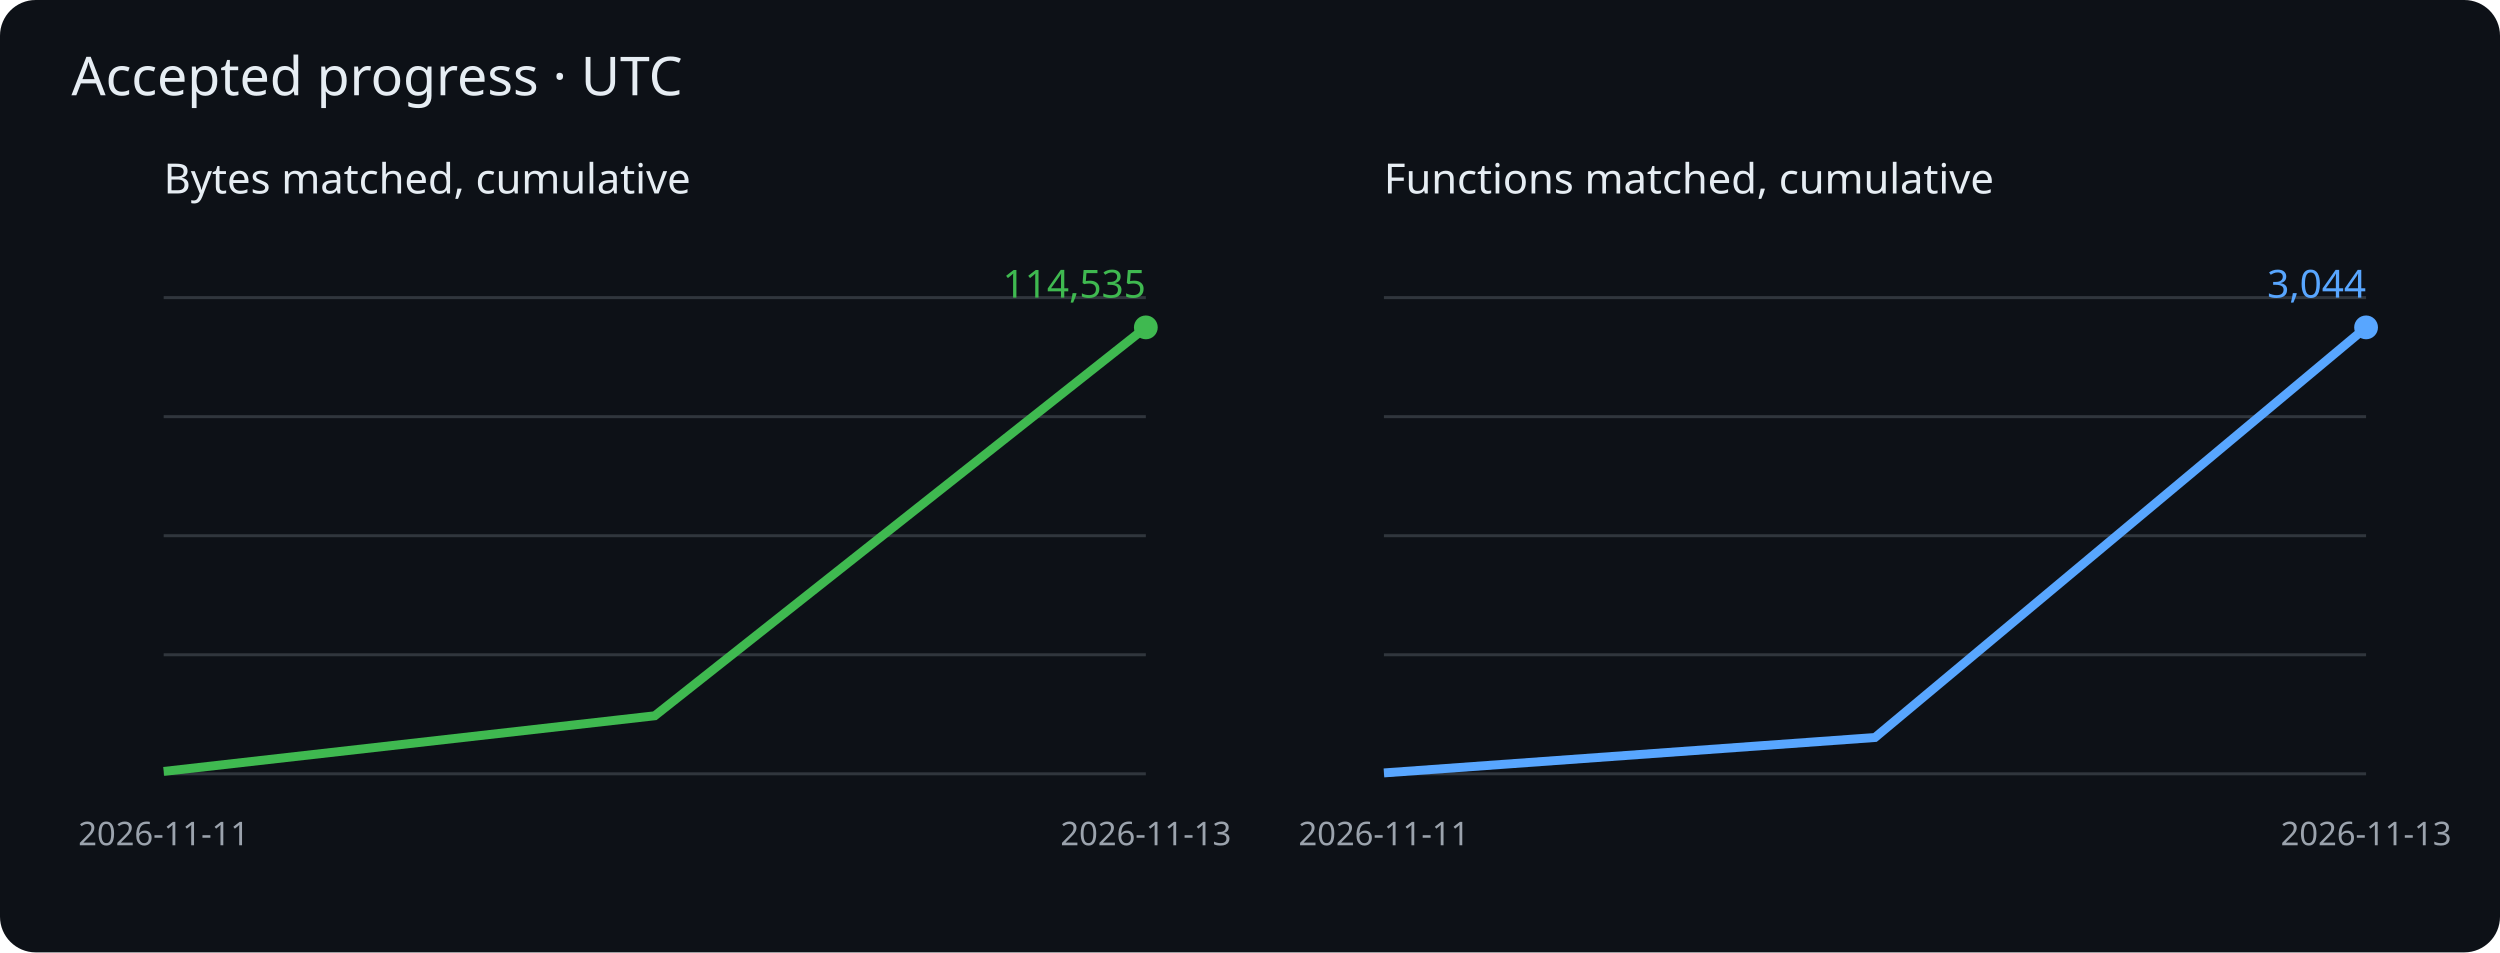
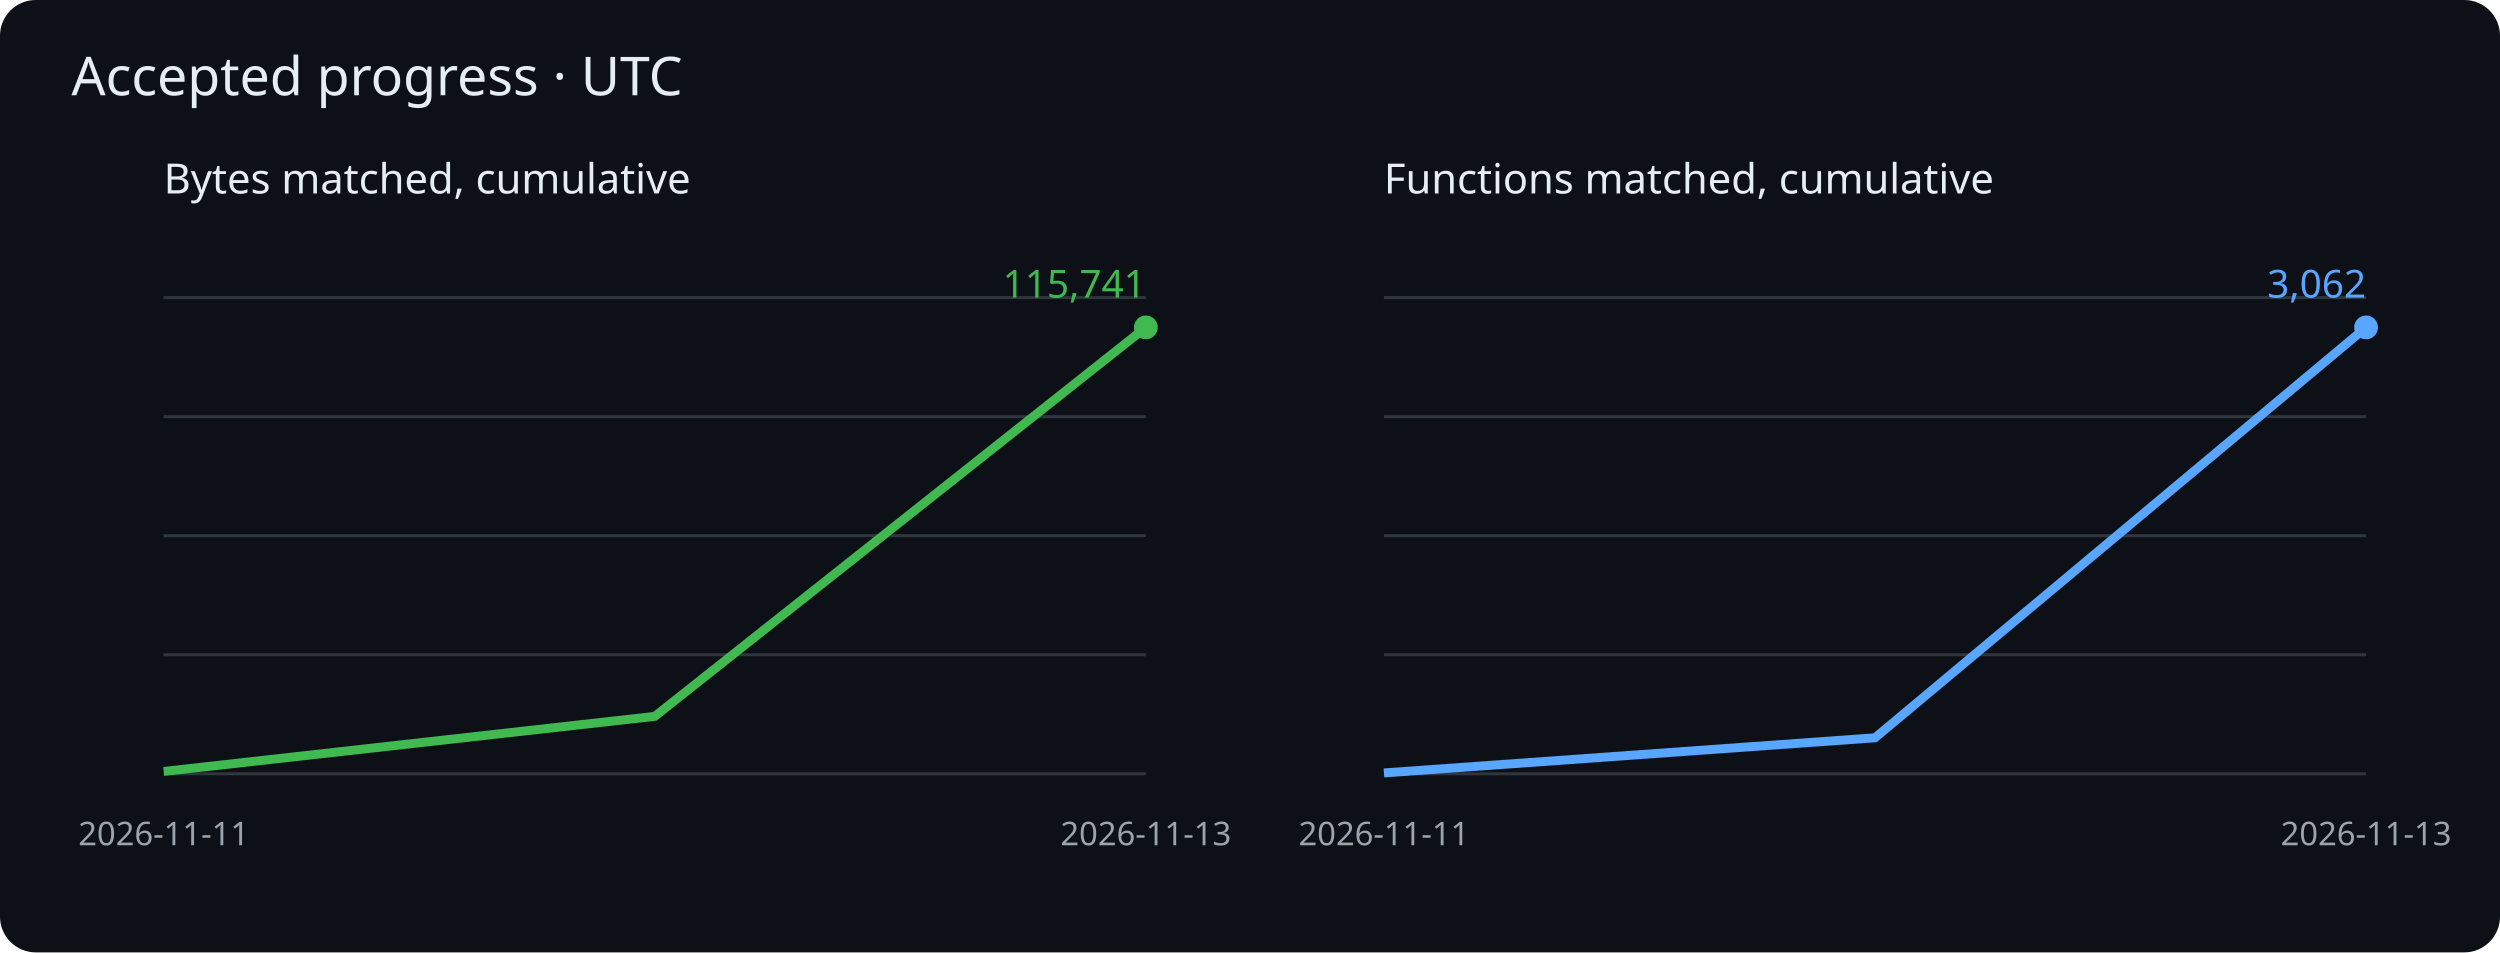
<svg xmlns="http://www.w3.org/2000/svg" viewBox="0 0 840 320" role="img" aria-label="Cumulative matched bytes and functions">
  <rect width="840" height="320" rx="12" fill="#0d1117" />
  <g font-family="sans-serif">
    <text x="24" y="32" fill="#e6edf3" font-size="18">Accepted progress · UTC</text>
    <text x="55" y="65" fill="#e6edf3" font-size="14">Bytes matched, cumulative</text>
    <path d="M55 260h330" stroke="#30363d" />
    <path d="M55 220h330" stroke="#30363d" />
    <path d="M55 180h330" stroke="#30363d" />
    <path d="M55 140h330" stroke="#30363d" />
    <path d="M55 100h330" stroke="#30363d" />
-     <polyline points="55.0,259.2 220.0,240.5 385.0,110.0" fill="none" stroke="#3fb950" stroke-width="3" />
+     <polyline points="55.0,259.2 220.0,240.7 385.0,110.0" fill="none" stroke="#3fb950" stroke-width="3" />
    <circle cx="385.0" cy="110.0" r="4" fill="#3fb950" />
-     <text x="385.0" y="100.0" text-anchor="end" fill="#3fb950" font-size="13">114,535</text>
+     <text x="385.0" y="100.0" text-anchor="end" fill="#3fb950" font-size="13">115,741</text>
    <text x="55.0" y="284" fill="#9ba3ad" font-size="11" text-anchor="middle">2026-11-11</text>
    <text x="385.0" y="284" fill="#9ba3ad" font-size="11" text-anchor="middle">2026-11-13</text>
    <text x="465" y="65" fill="#e6edf3" font-size="14">Functions matched, cumulative</text>
    <path d="M465 260h330" stroke="#30363d" />
    <path d="M465 220h330" stroke="#30363d" />
    <path d="M465 180h330" stroke="#30363d" />
    <path d="M465 140h330" stroke="#30363d" />
    <path d="M465 100h330" stroke="#30363d" />
-     <polyline points="465.0,259.7 630.0,247.8 795.0,110.0" fill="none" stroke="#58a6ff" stroke-width="3" />
+     <polyline points="465.0,259.7 630.0,247.9 795.0,110.0" fill="none" stroke="#58a6ff" stroke-width="3" />
    <circle cx="795.0" cy="110.0" r="4" fill="#58a6ff" />
-     <text x="795.0" y="100.0" text-anchor="end" fill="#58a6ff" font-size="13">3,044</text>
+     <text x="795.0" y="100.0" text-anchor="end" fill="#58a6ff" font-size="13">3,062</text>
    <text x="465.0" y="284" fill="#9ba3ad" font-size="11" text-anchor="middle">2026-11-11</text>
    <text x="795.0" y="284" fill="#9ba3ad" font-size="11" text-anchor="middle">2026-11-13</text>
  </g>
</svg>
